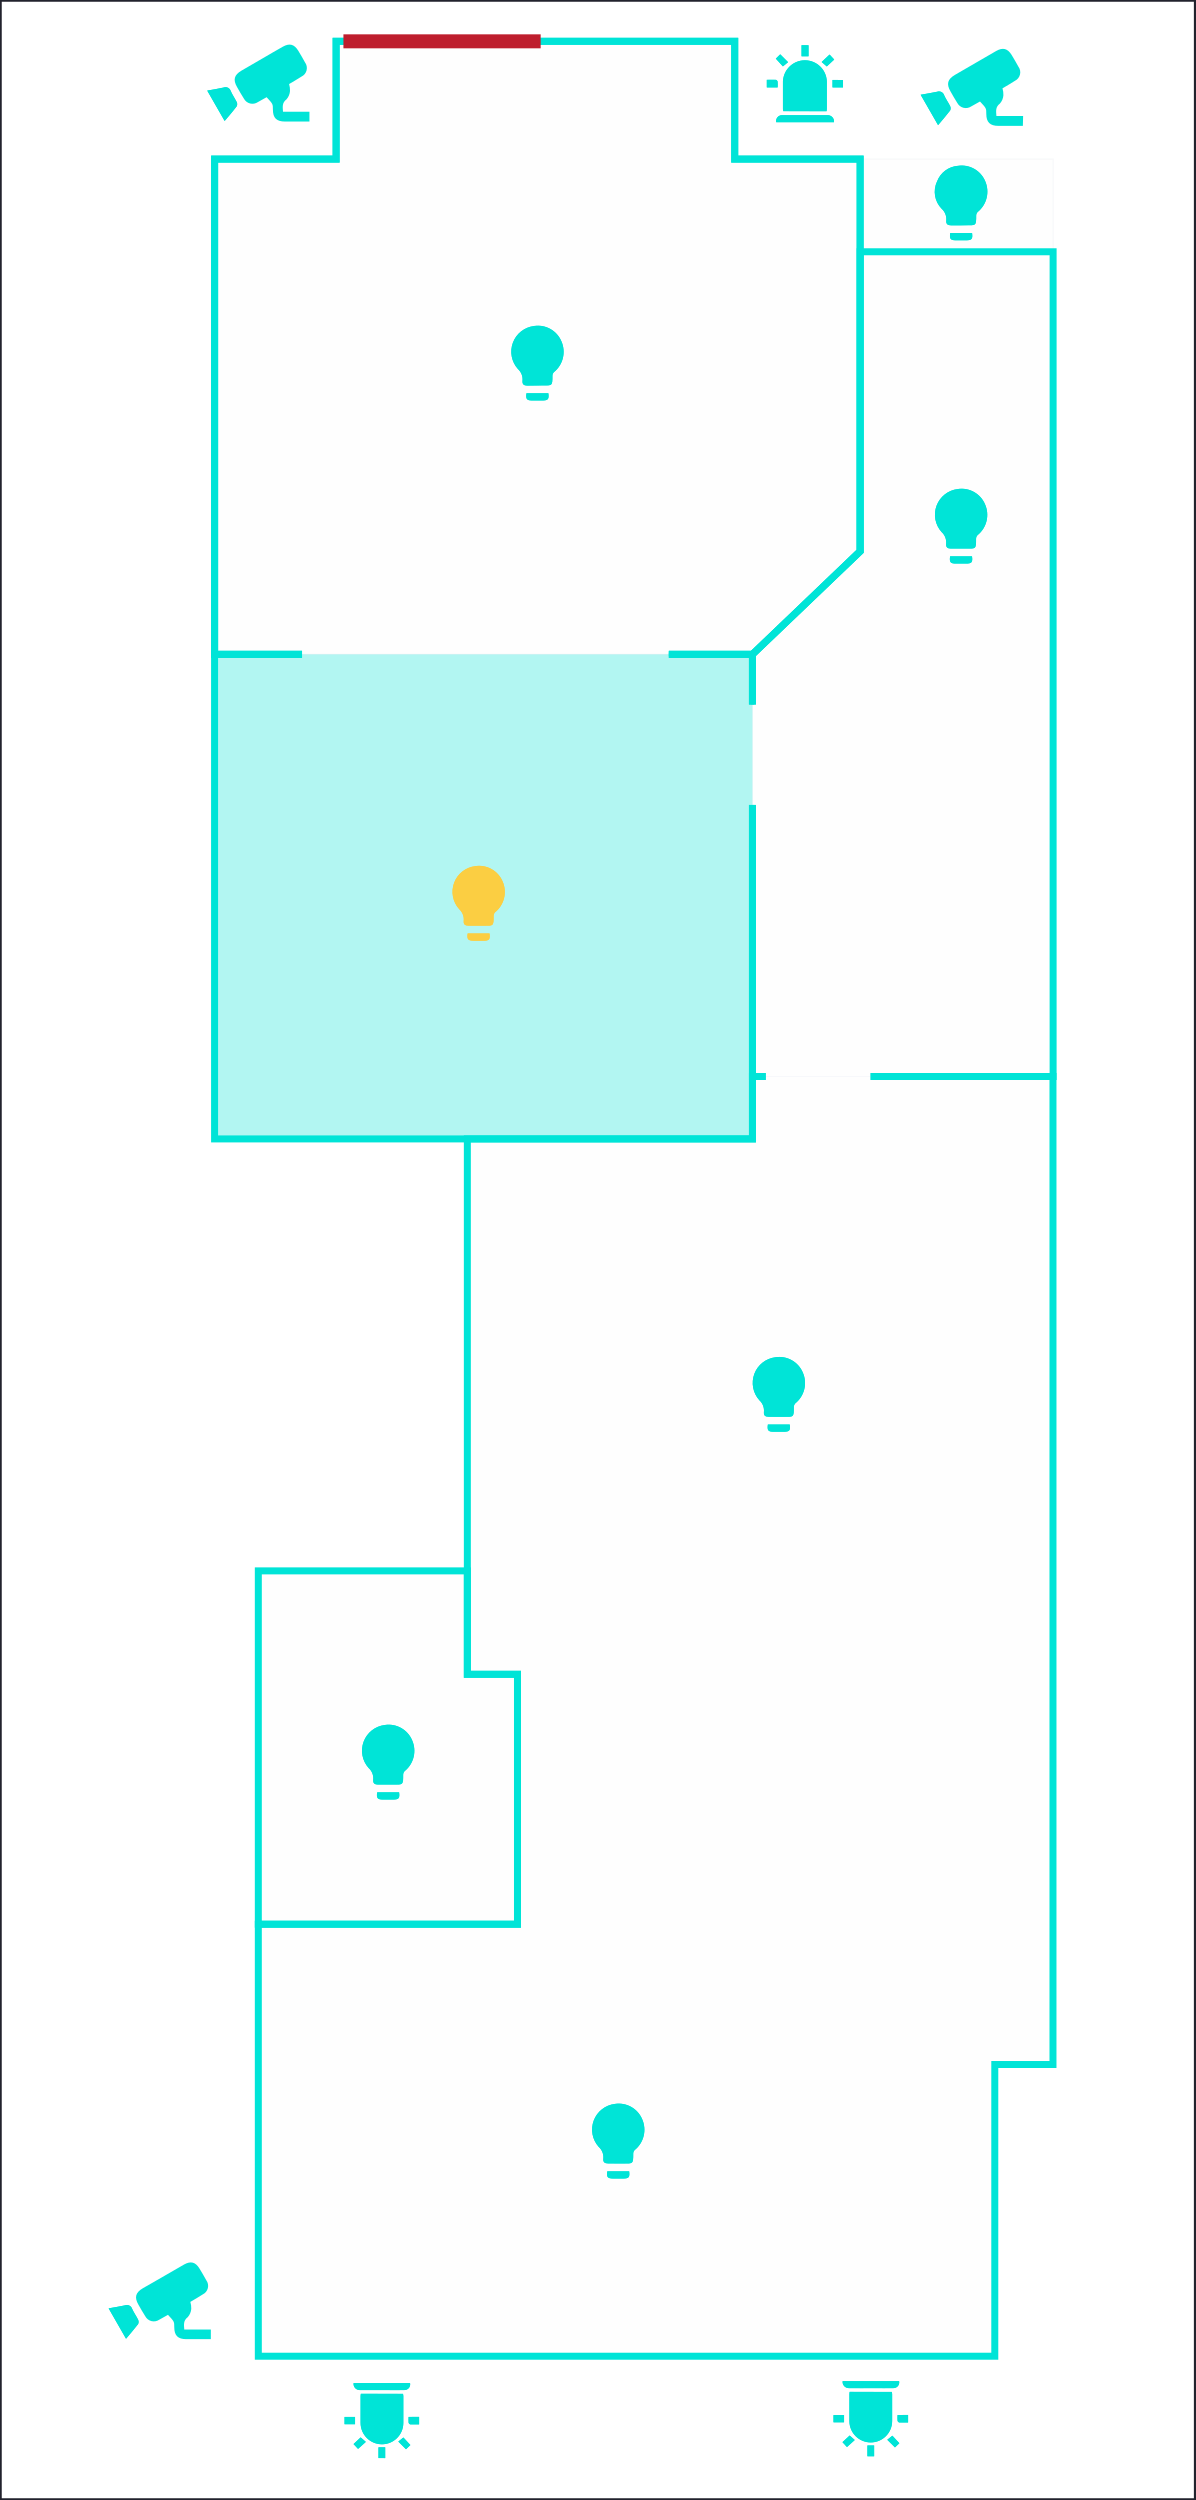
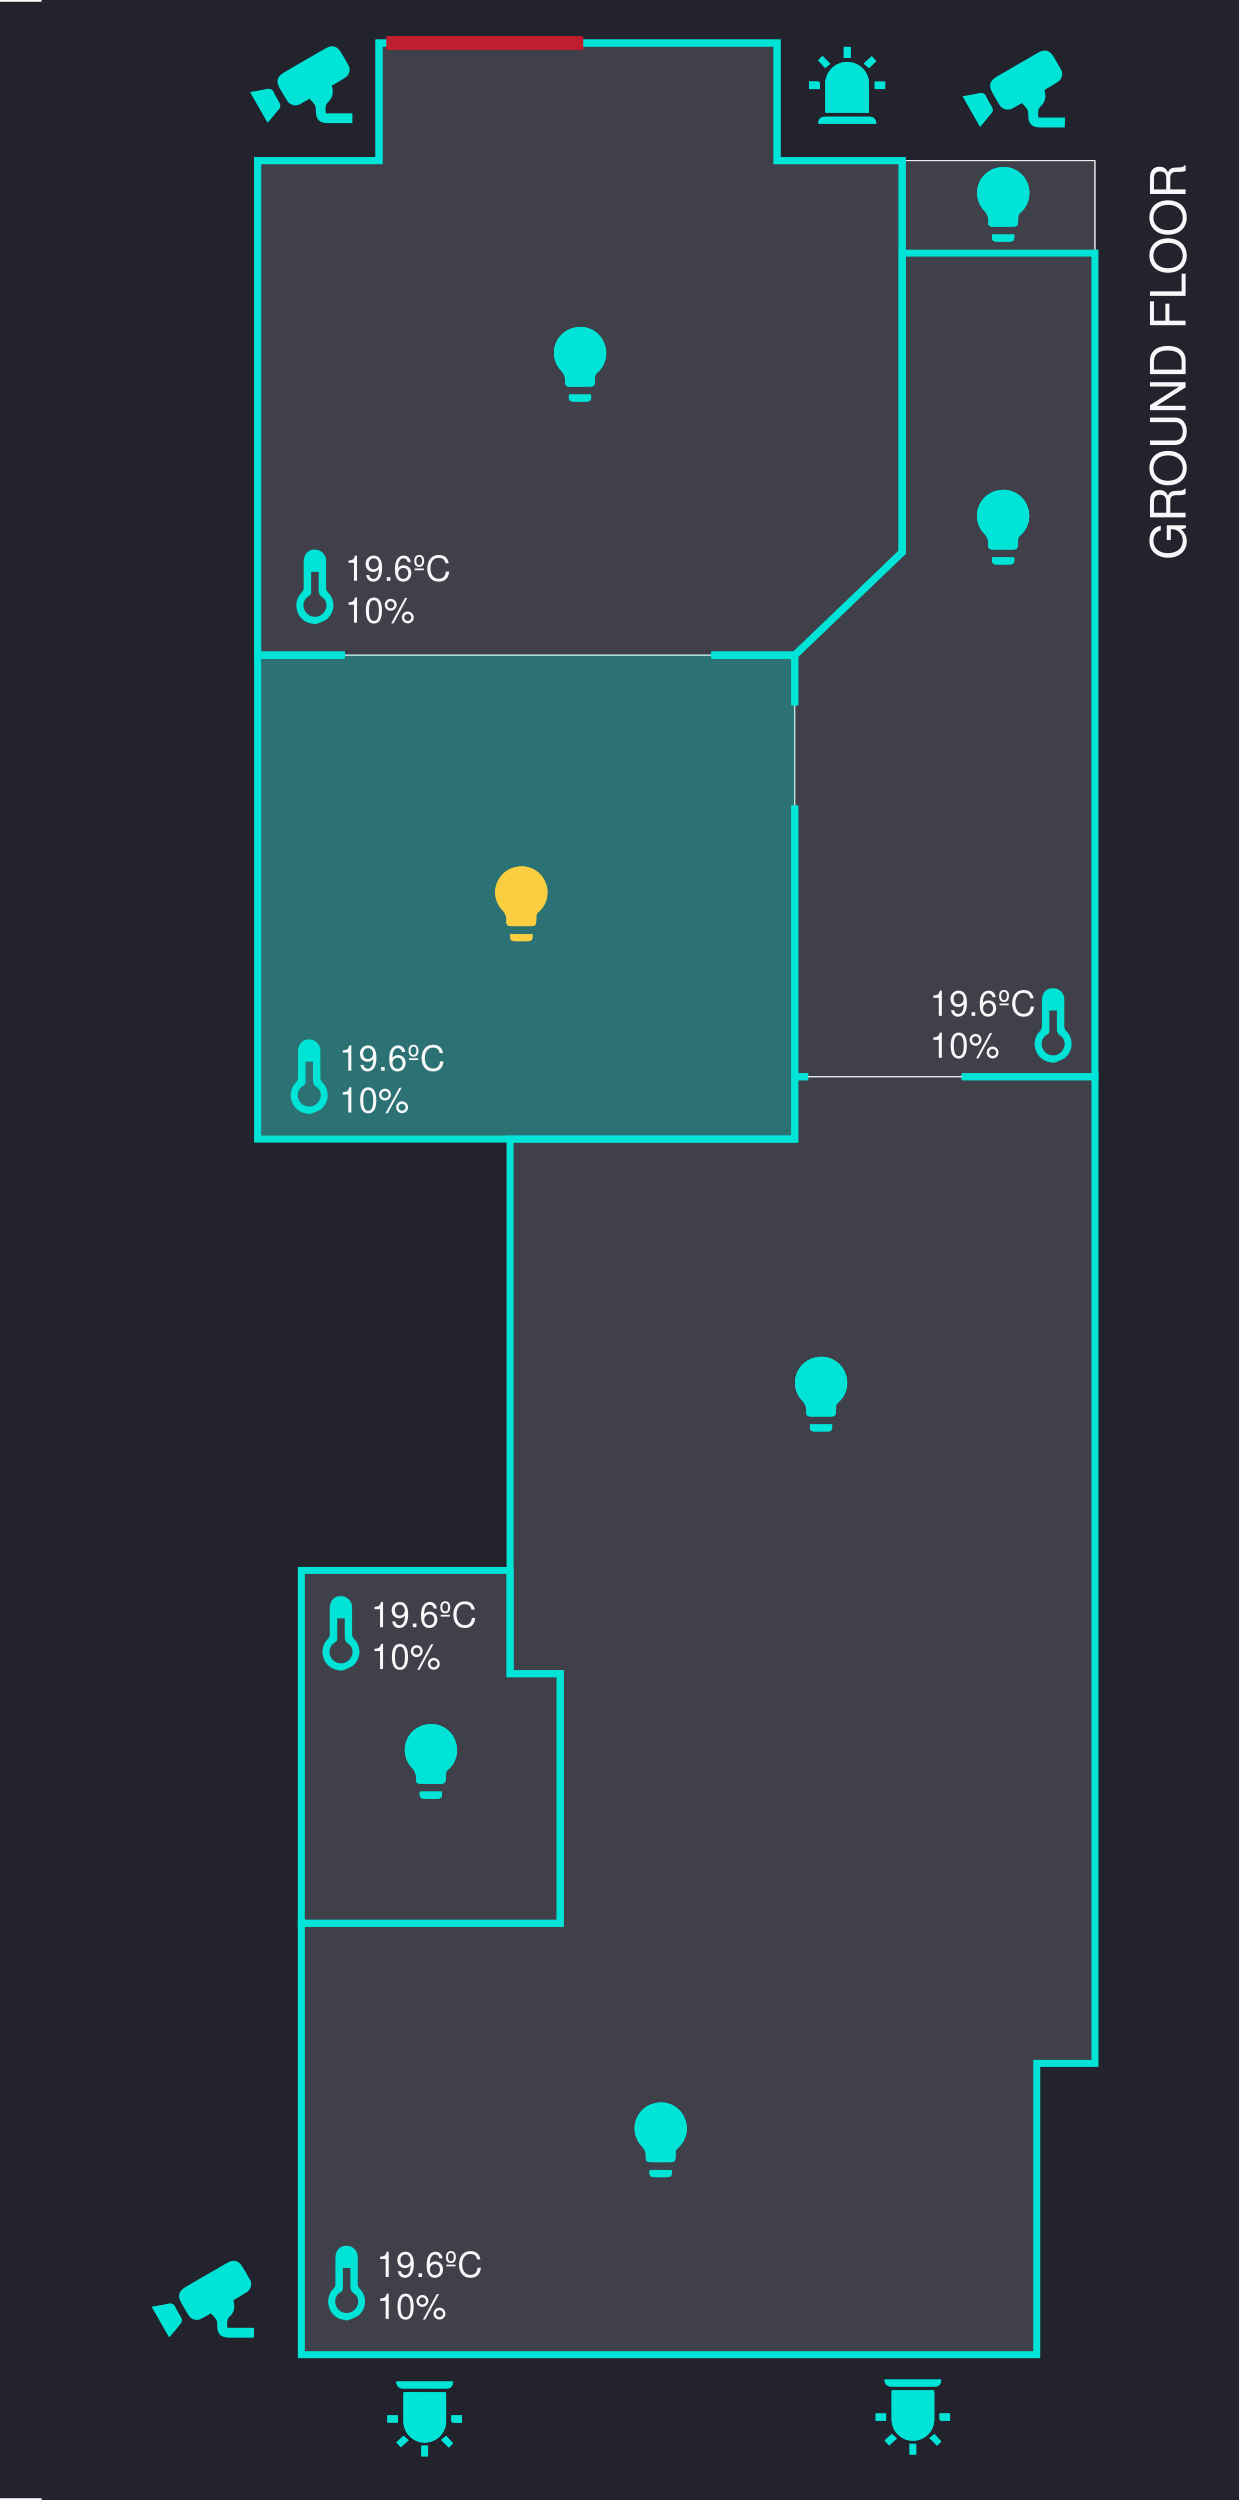
- <svg xmlns="http://www.w3.org/2000/svg" viewBox="0 0 341.95 715">
+ <svg xmlns="http://www.w3.org/2000/svg" viewBox="0 0 354.86 716">
  <defs>
    <style>
-       .cls-1, .cls-2, .cls-5, .cls-6, .cls-7, .cls-8 {
+       .cls-1 {
+         fill: #22232d;
+       }
+ 
+       .cls-2, .cls-3, .cls-6, .cls-7, .cls-8, .cls-9 {
        fill: none;
        stroke-miterlimit: 10;
      }

-       .cls-1 {
+       .cls-2 {
        stroke: #22232d;
      }

-       .cls-2, .cls-5 {
+       .cls-3, .cls-6 {
        stroke: #f7f8fa;
      }

-       .cls-2 {
+       .cls-3 {
        stroke-width: 0.25px;
      }

-       .cls-3 {
+       .cls-12, .cls-13, .cls-4 {
        fill: #f7f8fa;
+       }
+ 
+       .cls-4 {
        opacity: 0.14;
      }

-       .cls-4, .cls-9 {
+       .cls-10, .cls-5 {
        fill: #00e4d7;
      }

-       .cls-4 {
+       .cls-5 {
        opacity: 0.3;
      }

-       .cls-6, .cls-7 {
+       .cls-7, .cls-8 {
        stroke: #00e4d7;
      }

-       .cls-7 {
+       .cls-8 {
        stroke-width: 2px;
      }

-       .cls-8 {
+       .cls-9 {
        stroke: #be1e2d;
        stroke-width: 4px;
      }

-       .cls-10 {
+       .cls-11 {
        fill: #fbce42;
+       }
+ 
+       .cls-12 {
+         font-size: 10px;
+       }
+ 
+       .cls-12, .cls-13 {
+         font-family: Helvetica, Helvetica;
+       }
+ 
+       .cls-13 {
+         font-size: 14px;
      }
    </style>
  </defs>
  <g id="Background">
-     <rect class="cls-1" width="341.95" height="715" />
+     <rect class="cls-1" y="0.5" width="354.36" height="715" />
+     <rect class="cls-2" x="12.41" y="0.5" width="341.95" height="715" />
  </g>
  <g id="house-outline">
-     <path id="house-border" class="cls-2" d="M73.88,673.88V449.27h59.78V325.73H61.37V45.51H96.13V11.82h114V45.51h91.06V590.45H284.51v83.43Z" />
-     <path id="house-border-2" data-name="house-border" class="cls-3" d="M73.88,673.88V449.27h59.78V325.73H61.37V45.51H96.13V11.82h114V45.51h91.06V590.45H284.51v83.43Z" />
-     <path id="library-border" class="cls-2" d="M61.37,187.14H215.2V325.73H61.37Z" />
-     <path id="hallway-border" class="cls-2" d="M301.19,307.88h-86V187.14L246,157.67V45.51h55.23Z" />
-     <path id="kitchen-border" class="cls-2" d="M133.66,478.85V325.73H215.2V307.88h86V590.45H284.51v83.43H73.88V550.33H148V478.85Z" />
-     <path id="downstairs-bathroom-border" class="cls-2" d="M73.88,449.27h59.78v29.58H148v71.48H73.88Z" />
-     <path id="living-room-border" class="cls-2" d="M191.3,187.14H61.37V45.51H96.13V11.82h114V45.51H246V157.67L215.2,187.14H191.3" />
+     <path id="house-border" class="cls-3" d="M84.12,673.88V449.27H143.9V325.73H71.6V45.51h34.76V11.82h114V45.51h91.06V590.45H294.74v83.43Z" transform="translate(2.18 0.5)" />
+     <path id="house-border-2" data-name="house-border" class="cls-4" d="M84.12,673.88V449.27H143.9V325.73H71.6V45.51h34.76V11.82h114V45.51h91.06V590.45H294.74v83.43Z" transform="translate(2.18 0.5)" />
+     <path id="library-border" class="cls-3" d="M71.6,187.14H225.44V325.73H71.6Z" transform="translate(2.18 0.5)" />
+     <path id="hallway-border" class="cls-3" d="M311.42,307.88h-86V187.14l30.76-29.47V45.51h55.22Z" transform="translate(2.18 0.5)" />
+     <path id="kitchen-border" class="cls-3" d="M143.9,478.85V325.73h81.54V307.88h86V590.45H294.74v83.43H84.12V550.33h74.14V478.85Z" transform="translate(2.18 0.5)" />
+     <path id="downstairs-bathroom-border" class="cls-3" d="M84.12,449.27H143.9v29.58h14.36v71.48H84.12Z" transform="translate(2.18 0.5)" />
+     <path id="living-room-border" class="cls-3" d="M201.53,187.14H71.6V45.51h34.76V11.82h114V45.51H256.2V157.67l-30.76,29.47H201.53" transform="translate(2.18 0.5)" />
  </g>
  <g id="light-fill">
-     <path id="library-border-2" data-name="library-border" class="cls-4" d="M61.37,187.14H215.2V325.73H61.37Z" />
+     <path id="library-border-2" data-name="library-border" class="cls-5" d="M71.6,187.14H225.44V325.73H71.6Z" transform="translate(2.18 0.5)" />
  </g>
  <g id="motion">
    <g>
-       <path id="hallway-border-2" data-name="hallway-border" class="cls-5" d="M219,307.88H215.2V230.22M295.78,72h5.41V307.88H249M215.2,201.49V187.14L246,157.67V72h49.82" />
-       <path id="kitchen-border-2" data-name="kitchen-border" class="cls-5" d="M249,307.88h52.15V590.45H284.51v83.43H73.88V550.33H148V478.85H133.66V325.73H215.2V307.88H219" />
-       <path id="downstairs-bathroom-border-2" data-name="downstairs-bathroom-border" class="cls-5" d="M73.88,449.27h59.78v29.58H148v71.48H73.88Z" />
-       <path id="library-border-3" data-name="library-border" class="cls-6" d="M215.2,230.22v95.51H61.37V187.14h25m104.92,0h23.9v14.35" />
-       <path id="living-room-border-2" data-name="living-room-border" class="cls-7" d="M86.38,187.14h-25V45.51H96.13V11.82h114V45.51H246V157.67L215.2,187.14H191.3" />
+       <path id="hallway-border-2" data-name="hallway-border" class="cls-6" d="M229.27,307.88h-3.83V230.22M306,72h5.41V307.88H273.29M225.44,201.49V187.14l30.76-29.47V72H306" transform="translate(2.18 0.5)" />
+       <path id="kitchen-border-2" data-name="kitchen-border" class="cls-6" d="M273.29,307.88h38.13V590.45H294.74v83.43H84.12V550.33h74.14V478.85H143.9V325.73h81.54V307.88h3.83" transform="translate(2.18 0.5)" />
+       <path id="downstairs-bathroom-border-2" data-name="downstairs-bathroom-border" class="cls-6" d="M84.12,449.27H143.9v29.58h14.36v71.48H84.12Z" transform="translate(2.18 0.5)" />
+       <path id="library-border-3" data-name="library-border" class="cls-7" d="M225.44,230.22v95.51H71.6V187.14h25m104.92,0h23.91v14.35" transform="translate(2.18 0.5)" />
+       <path id="living-room-border-2" data-name="living-room-border" class="cls-8" d="M96.61,187.14h-25V45.51h34.76V11.82h114V45.51H256.2V157.67l-30.76,29.47H201.53" transform="translate(2.18 0.5)" />
    </g>
    <g>
-       <path id="hallway-border-3" data-name="hallway-border" class="cls-7" d="M219,307.88H215.2V230.22M295.78,72h5.41V307.88H249M215.2,201.49V187.14L246,157.67V72h49.82" />
-       <path id="kitchen-border-3" data-name="kitchen-border" class="cls-7" d="M249,307.88h52.15V590.45H284.51v83.43H73.88V550.33H148V478.85H133.66V325.73H215.2V307.88H219" />
-       <path id="downstairs-bathroom-border-3" data-name="downstairs-bathroom-border" class="cls-7" d="M73.88,449.27h59.78v29.58H148v71.48H73.88Z" />
-       <path id="library-border-4" data-name="library-border" class="cls-7" d="M215.2,230.22v95.51H61.37V187.14h25m104.92,0h23.9v14.35" />
-       <path id="living-room-border-3" data-name="living-room-border" class="cls-7" d="M86.38,187.14h-25V45.51H96.13V11.82h114V45.51H246V157.67L215.2,187.14H191.3" />
+       <path id="hallway-border-3" data-name="hallway-border" class="cls-8" d="M229.27,307.88h-3.83V230.22M306,72h5.41V307.88H273.29M225.44,201.49V187.14l30.76-29.47V72H306" transform="translate(2.18 0.5)" />
+       <path id="kitchen-border-3" data-name="kitchen-border" class="cls-8" d="M273.29,307.88h38.13V590.45H294.74v83.43H84.12V550.33h74.14V478.85H143.9V325.73h81.54V307.88h3.83" transform="translate(2.18 0.5)" />
+       <path id="downstairs-bathroom-border-3" data-name="downstairs-bathroom-border" class="cls-8" d="M84.12,449.27H143.9v29.58h14.36v71.48H84.12Z" transform="translate(2.18 0.5)" />
+       <path id="library-border-4" data-name="library-border" class="cls-8" d="M225.44,230.22v95.51H71.6V187.14h25m104.92,0h23.91v14.35" transform="translate(2.18 0.5)" />
+       <path id="living-room-border-3" data-name="living-room-border" class="cls-8" d="M96.61,187.14h-25V45.51h34.76V11.82h114V45.51H256.2V157.67l-30.76,29.47H201.53" transform="translate(2.18 0.5)" />
    </g>
  </g>
  <g id="openings">
-     <line class="cls-8" x1="98.22" y1="11.82" x2="154.63" y2="11.82" />
-   </g>
-   <g id="Layer_7" data-name="Layer 7">
+     <line class="cls-9" x1="110.63" y1="12.32" x2="167.04" y2="12.32" />
+   </g>
+   <g id="icons">
    <g id="lgEU97">
      <g>
-         <path class="cls-9" d="M59.27,25.91l5,8.66c1.24-1.49,2.39-2.8,3.44-4.19a1.37,1.37,0,0,0,0-1.22C67.17,28.09,66.46,27.11,66,26a1.54,1.54,0,0,0-2-1C62.46,25.37,61,25.61,59.27,25.91Z" />
-         <path class="cls-9" d="M88.5,34.76h-7c-2.4,0-3.44-1-3.45-3.4,0-1.63,0-1.63-1.8-3.56-.82.45-1.65.94-2.5,1.4a2.76,2.76,0,0,1-4-1c-.7-1.07-1.31-2.19-1.95-3.3-1.2-2.09-.85-3.45,1.26-4.7s4.12-2.39,6.19-3.59c1.88-1.09,3.75-2.2,5.65-3.26s3.25-.73,4.41,1.17c.66,1.09,1.31,2.19,1.92,3.32a2.71,2.71,0,0,1-1,4.06c-1.14.75-2.34,1.41-3.55,2.14a6.16,6.16,0,0,1,.26,2,4.06,4.06,0,0,1-1,2.37c-1.31,1-1.1,2.14-1,3.55H88.5Z" />
-         <path class="cls-9" d="M59.27,25.91c1.68-.3,3.19-.54,4.69-.84a1.54,1.54,0,0,1,2,1c.48,1.08,1.19,2.06,1.71,3.13a1.37,1.37,0,0,1,0,1.22c-1,1.39-2.2,2.7-3.44,4.19Z" />
+         <path class="cls-10" d="M69.5,25.91l5,8.66c1.24-1.49,2.39-2.8,3.45-4.19a1.41,1.41,0,0,0,0-1.22c-.51-1.07-1.23-2.05-1.71-3.13a1.54,1.54,0,0,0-2-1C72.69,25.37,71.18,25.61,69.5,25.91Z" transform="translate(2.18 0.5)" />
+         <path class="cls-10" d="M98.73,34.76h-7c-2.4,0-3.44-1-3.45-3.4,0-1.63,0-1.63-1.8-3.56-.82.45-1.65.94-2.5,1.4a2.76,2.76,0,0,1-4-1c-.7-1.07-1.31-2.19-2-3.3-1.2-2.09-.85-3.45,1.26-4.7s4.13-2.39,6.19-3.59c1.88-1.09,3.75-2.2,5.65-3.26s3.25-.73,4.41,1.17c.66,1.09,1.31,2.19,1.92,3.32a2.71,2.71,0,0,1-1,4.06c-1.14.75-2.33,1.41-3.55,2.14a6.16,6.16,0,0,1,.26,2,4.06,4.06,0,0,1-1,2.37c-1.31,1-1.1,2.14-1,3.55h7.64Z" transform="translate(2.18 0.5)" />
+         <path class="cls-10" d="M69.5,25.91c1.68-.3,3.19-.54,4.69-.84a1.54,1.54,0,0,1,2,1c.48,1.08,1.2,2.06,1.71,3.13a1.41,1.41,0,0,1,0,1.22c-1.06,1.39-2.21,2.7-3.45,4.19Z" transform="translate(2.18 0.5)" />
      </g>
    </g>
    <g id="lgEU97-2" data-name="lgEU97">
      <g>
-         <path class="cls-9" d="M31.07,660.19l5,8.66c1.24-1.49,2.39-2.8,3.45-4.19a1.44,1.44,0,0,0,0-1.22c-.52-1.07-1.24-2.05-1.72-3.13a1.54,1.54,0,0,0-2-1C34.26,659.65,32.75,659.89,31.07,660.19Z" />
-         <path class="cls-9" d="M60.3,669h-7c-2.4,0-3.45-1-3.46-3.4,0-1.63,0-1.63-1.8-3.56-.81.45-1.65.94-2.5,1.4a2.76,2.76,0,0,1-4-1c-.7-1.07-1.31-2.19-1.95-3.3-1.2-2.09-.85-3.45,1.26-4.7S45,652.11,47,650.91c1.89-1.09,3.76-2.2,5.65-3.26s3.26-.73,4.41,1.17c.67,1.09,1.31,2.19,1.93,3.32a2.71,2.71,0,0,1-1,4.06c-1.13.75-2.33,1.41-3.55,2.14a6.18,6.18,0,0,1,.26,2,4.06,4.06,0,0,1-1,2.36c-1.31,1-1.1,2.15-1,3.55H60.3Z" />
-         <path class="cls-9" d="M31.07,660.19c1.68-.3,3.19-.54,4.69-.84a1.54,1.54,0,0,1,2,1c.48,1.08,1.2,2.06,1.72,3.13a1.44,1.44,0,0,1,0,1.22c-1.06,1.39-2.21,2.7-3.45,4.19Z" />
+         <path class="cls-10" d="M41.31,660.19l5,8.66c1.25-1.49,2.4-2.8,3.45-4.19a1.44,1.44,0,0,0,0-1.22c-.52-1.07-1.24-2.05-1.71-3.13a1.55,1.55,0,0,0-2-1C44.5,659.65,43,659.89,41.31,660.19Z" transform="translate(2.18 0.5)" />
+         <path class="cls-10" d="M70.54,669H63.49c-2.4,0-3.45-1-3.46-3.4,0-1.63,0-1.63-1.8-3.56-.81.45-1.65.94-2.5,1.4a2.76,2.76,0,0,1-4-1c-.7-1.07-1.31-2.19-1.94-3.3-1.2-2.09-.85-3.45,1.25-4.7s4.13-2.39,6.2-3.59c1.88-1.09,3.75-2.2,5.64-3.26s3.26-.73,4.41,1.17c.67,1.09,1.32,2.19,1.93,3.32a2.71,2.71,0,0,1-1,4.06c-1.14.75-2.34,1.41-3.56,2.14a6.5,6.5,0,0,1,.27,2,4.07,4.07,0,0,1-1,2.36c-1.3,1-1.09,2.15-1,3.55h7.65Z" transform="translate(2.18 0.5)" />
+         <path class="cls-10" d="M41.31,660.19c1.68-.3,3.19-.54,4.68-.84a1.55,1.55,0,0,1,2,1c.47,1.08,1.19,2.06,1.71,3.13a1.44,1.44,0,0,1,0,1.22c-1,1.39-2.2,2.7-3.45,4.19Z" transform="translate(2.18 0.5)" />
      </g>
    </g>
    <g id="lgEU97-3" data-name="lgEU97">
      <g>
-         <path class="cls-9" d="M263.31,27.1l5,8.66c1.24-1.48,2.39-2.8,3.45-4.19a1.44,1.44,0,0,0,0-1.22c-.52-1.07-1.24-2-1.72-3.13a1.55,1.55,0,0,0-2-1C266.5,26.56,265,26.8,263.31,27.1Z" />
-         <path class="cls-9" d="M292.54,36h-7c-2.41,0-3.45-1.05-3.46-3.41,0-1.63,0-1.63-1.8-3.56-.81.46-1.65.95-2.5,1.4a2.76,2.76,0,0,1-4-1c-.7-1.07-1.31-2.2-1.95-3.31-1.2-2.09-.85-3.44,1.26-4.69s4.13-2.4,6.19-3.59c1.89-1.09,3.76-2.2,5.65-3.27s3.26-.72,4.41,1.17c.66,1.1,1.31,2.2,1.92,3.32a2.71,2.71,0,0,1-1,4.06c-1.14.75-2.33,1.42-3.55,2.14a6.22,6.22,0,0,1,.26,2,4,4,0,0,1-1,2.36c-1.31,1-1.1,2.15-1,3.55h7.64Z" />
-         <path class="cls-9" d="M263.31,27.1c1.68-.3,3.19-.54,4.69-.84a1.55,1.55,0,0,1,2,1c.48,1.09,1.2,2.06,1.72,3.13a1.44,1.44,0,0,1,0,1.22c-1.06,1.39-2.21,2.71-3.45,4.19Z" />
+         <path class="cls-10" d="M273.55,27.1l5,8.66c1.25-1.48,2.4-2.8,3.45-4.19a1.44,1.44,0,0,0,0-1.22c-.52-1.07-1.24-2-1.71-3.13a1.56,1.56,0,0,0-2-1C276.74,26.56,275.23,26.8,273.55,27.1Z" transform="translate(2.18 0.5)" />
+         <path class="cls-10" d="M302.77,36h-7c-2.4,0-3.45-1.05-3.46-3.41,0-1.63,0-1.63-1.8-3.56-.81.46-1.65.95-2.5,1.4a2.76,2.76,0,0,1-4-1c-.7-1.07-1.31-2.2-1.94-3.31-1.2-2.09-.86-3.44,1.25-4.69s4.13-2.4,6.2-3.59c1.88-1.09,3.75-2.2,5.64-3.27s3.26-.72,4.41,1.17c.67,1.1,1.31,2.2,1.93,3.32a2.71,2.71,0,0,1-1,4.06c-1.13.75-2.33,1.42-3.55,2.14a6.22,6.22,0,0,1,.26,2,4,4,0,0,1-1,2.36c-1.3,1-1.09,2.15-1,3.55h7.64Z" transform="translate(2.18 0.5)" />
+         <path class="cls-10" d="M273.55,27.1c1.68-.3,3.19-.54,4.69-.84a1.56,1.56,0,0,1,2,1c.47,1.09,1.19,2.06,1.71,3.13a1.44,1.44,0,0,1,0,1.22c-1.05,1.39-2.2,2.71-3.45,4.19Z" transform="translate(2.18 0.5)" />
      </g>
    </g>
    <g id="ji3E1h">
      <g>
-         <path class="cls-10" d="M136.85,264.74h1.52c2.71,0,2.84.16,2.8-2.8a1.5,1.5,0,0,1,.43-1.05,7.45,7.45,0,0,0,2.14-8.81,7.29,7.29,0,0,0-7.81-4.37A7.39,7.39,0,0,0,131.32,260a4,4,0,0,1,1.3,3.41c-.07,1,.37,1.31,1.37,1.32S135.9,264.74,136.85,264.74Zm-3.1,2.22c-.23,1.67.08,2.06,1.65,2.06h2.85c1.67,0,2-.33,1.76-2.06Z" />
-         <path class="cls-10" d="M136.85,264.74c-.95,0-1.91,0-2.86,0s-1.44-.36-1.37-1.32a4,4,0,0,0-1.3-3.41,7.39,7.39,0,0,1,4.61-12.29,7.29,7.29,0,0,1,7.81,4.37,7.45,7.45,0,0,1-2.14,8.81,1.5,1.5,0,0,0-.43,1.05c0,3-.09,2.83-2.8,2.8Z" />
-         <path class="cls-10" d="M133.75,267H140c.21,1.73-.09,2.06-1.76,2.06H135.4C133.83,269,133.52,268.63,133.75,267Z" />
+         <path class="cls-11" d="M147.08,264.74h1.52c2.71,0,2.84.16,2.81-2.8a1.45,1.45,0,0,1,.42-1.05,7.45,7.45,0,0,0,2.14-8.81,7.28,7.28,0,0,0-7.81-4.37A7.39,7.39,0,0,0,141.55,260a4,4,0,0,1,1.3,3.41c-.07,1,.37,1.31,1.37,1.32S146.13,264.74,147.08,264.74ZM144,267c-.23,1.67.08,2.06,1.65,2.06h2.85c1.68,0,2-.33,1.76-2.06Z" transform="translate(2.18 0.5)" />
+         <path class="cls-11" d="M147.08,264.74c-1,0-1.9,0-2.86,0s-1.44-.36-1.37-1.32a4,4,0,0,0-1.3-3.41,7.39,7.39,0,0,1,4.61-12.29,7.28,7.28,0,0,1,7.81,4.37,7.45,7.45,0,0,1-2.14,8.81,1.45,1.45,0,0,0-.42,1.05c0,3-.1,2.83-2.81,2.8Z" transform="translate(2.18 0.5)" />
+         <path class="cls-11" d="M144,267h6.26c.21,1.73-.08,2.06-1.76,2.06h-2.85C144.06,269,143.75,268.63,144,267Z" transform="translate(2.18 0.5)" />
      </g>
    </g>
    <g id="ji3E1h-2" data-name="ji3E1h">
      <g>
-         <path class="cls-9" d="M153.67,110.25h1.52c2.71,0,2.84.17,2.8-2.8a1.52,1.52,0,0,1,.43-1,7.44,7.44,0,0,0,2.14-8.8,7.28,7.28,0,0,0-7.81-4.38,7.39,7.39,0,0,0-4.61,12.3,4,4,0,0,1,1.3,3.4c-.07,1,.37,1.31,1.37,1.33S152.72,110.25,153.67,110.25Zm-3.1,2.22c-.23,1.68.08,2.06,1.65,2.07h2.85c1.67,0,2-.34,1.76-2.07Z" />
-         <path class="cls-9" d="M153.67,110.25c-.95,0-1.91,0-2.86,0s-1.44-.37-1.37-1.33a4,4,0,0,0-1.3-3.4,7.39,7.39,0,0,1,4.61-12.3,7.28,7.28,0,0,1,7.81,4.38,7.44,7.44,0,0,1-2.14,8.8,1.52,1.52,0,0,0-.43,1c0,3-.09,2.83-2.8,2.8Z" />
-         <path class="cls-9" d="M150.57,112.47h6.26c.21,1.73-.09,2.06-1.76,2.07h-2.85C150.65,114.53,150.34,114.15,150.57,112.47Z" />
+         <path class="cls-10" d="M163.9,110.25h1.52c2.71,0,2.84.17,2.81-2.8a1.46,1.46,0,0,1,.42-1,7.44,7.44,0,0,0,2.14-8.8A7.27,7.27,0,0,0,163,93.22a7.39,7.39,0,0,0-4.61,12.3,4,4,0,0,1,1.3,3.4c-.07,1,.37,1.31,1.37,1.33S163,110.25,163.9,110.25Zm-3.1,2.22c-.23,1.68.08,2.06,1.65,2.07h2.85c1.68,0,2-.34,1.76-2.07Z" transform="translate(2.18 0.5)" />
+         <path class="cls-10" d="M163.9,110.25c-1,0-1.91,0-2.86,0s-1.44-.37-1.37-1.33a4,4,0,0,0-1.3-3.4A7.39,7.39,0,0,1,163,93.22a7.27,7.27,0,0,1,7.81,4.38,7.44,7.44,0,0,1-2.14,8.8,1.46,1.46,0,0,0-.42,1c0,3-.1,2.83-2.81,2.8Z" transform="translate(2.18 0.5)" />
+         <path class="cls-10" d="M160.8,112.47h6.26c.21,1.73-.08,2.06-1.76,2.07h-2.85C160.88,114.53,160.57,114.15,160.8,112.47Z" transform="translate(2.18 0.5)" />
      </g>
    </g>
    <g id="ji3E1h-3" data-name="ji3E1h">
      <g>
-         <path class="cls-9" d="M274.83,156.89h1.52c2.71,0,2.84.17,2.8-2.79a1.52,1.52,0,0,1,.43-1.06,7.43,7.43,0,0,0,2.14-8.8,7.27,7.27,0,0,0-7.81-4.37,7.39,7.39,0,0,0-4.61,12.29,4,4,0,0,1,1.3,3.4c-.07,1,.37,1.32,1.37,1.33S273.88,156.89,274.83,156.89Zm-3.1,2.23c-.23,1.67.08,2.06,1.65,2.06h2.85c1.68,0,2-.34,1.76-2.06Z" />
-         <path class="cls-9" d="M274.83,156.89c-.95,0-1.91,0-2.86,0s-1.44-.36-1.37-1.33a4,4,0,0,0-1.3-3.4,7.39,7.39,0,0,1,4.61-12.29,7.27,7.27,0,0,1,7.81,4.37,7.43,7.43,0,0,1-2.14,8.8,1.52,1.52,0,0,0-.43,1.06c0,3-.09,2.82-2.8,2.79Z" />
-         <path class="cls-9" d="M271.73,159.12H278c.21,1.72-.08,2.06-1.76,2.06h-2.85C271.81,161.18,271.5,160.79,271.73,159.12Z" />
+         <path class="cls-10" d="M285.06,156.89h1.52c2.71,0,2.84.17,2.81-2.79a1.44,1.44,0,0,1,.43-1.06,7.45,7.45,0,0,0,2.13-8.8,7.27,7.27,0,0,0-7.81-4.37,7.39,7.39,0,0,0-4.61,12.29,4,4,0,0,1,1.31,3.4c-.08,1,.37,1.32,1.36,1.33S284.11,156.89,285.06,156.89ZM282,159.12c-.24,1.67.08,2.06,1.64,2.06h2.85c1.68,0,2-.34,1.77-2.06Z" transform="translate(2.18 0.5)" />
+         <path class="cls-10" d="M285.06,156.89c-.95,0-1.9,0-2.86,0s-1.44-.36-1.36-1.33a4,4,0,0,0-1.31-3.4,7.39,7.39,0,0,1,4.61-12.29,7.27,7.27,0,0,1,7.81,4.37,7.45,7.45,0,0,1-2.13,8.8,1.44,1.44,0,0,0-.43,1.06c0,3-.1,2.82-2.81,2.79Z" transform="translate(2.18 0.5)" />
+         <path class="cls-10" d="M282,159.12h6.26c.2,1.72-.09,2.06-1.77,2.06h-2.85C282.05,161.18,281.73,160.79,282,159.12Z" transform="translate(2.18 0.5)" />
      </g>
    </g>
    <g id="ji3E1h-4" data-name="ji3E1h">
      <g>
-         <path class="cls-9" d="M222.71,405.2h1.52c2.71,0,2.84.16,2.8-2.8a1.54,1.54,0,0,1,.43-1.06,7.43,7.43,0,0,0,2.14-8.8,7.28,7.28,0,0,0-7.81-4.37,7.39,7.39,0,0,0-4.61,12.29,4,4,0,0,1,1.3,3.41c-.07,1,.37,1.31,1.37,1.32S221.76,405.2,222.71,405.2Zm-3.1,2.22c-.23,1.67.08,2.06,1.65,2.06h2.85c1.68,0,2-.34,1.76-2.06Z" />
-         <path class="cls-9" d="M222.71,405.2c-1,0-1.91,0-2.86,0s-1.44-.36-1.37-1.32a4,4,0,0,0-1.3-3.41,7.39,7.39,0,0,1,4.61-12.29,7.28,7.28,0,0,1,7.81,4.37,7.43,7.43,0,0,1-2.14,8.8,1.54,1.54,0,0,0-.43,1.06c0,3-.09,2.83-2.8,2.8Z" />
-         <path class="cls-9" d="M219.61,407.42h6.26c.21,1.72-.08,2.06-1.76,2.06h-2.85C219.69,409.48,219.38,409.09,219.61,407.42Z" />
+         <path class="cls-10" d="M232.94,405.2h1.52c2.71,0,2.84.16,2.81-2.8a1.46,1.46,0,0,1,.43-1.06,7.44,7.44,0,0,0,2.13-8.8,7.28,7.28,0,0,0-7.81-4.37,7.39,7.39,0,0,0-4.61,12.29,4,4,0,0,1,1.31,3.41c-.08,1,.37,1.31,1.36,1.32S232,405.2,232.94,405.2Zm-3.09,2.22c-.24,1.67.08,2.06,1.64,2.06h2.85c1.68,0,2-.34,1.77-2.06Z" transform="translate(2.18 0.5)" />
+         <path class="cls-10" d="M232.94,405.2c-.95,0-1.9,0-2.86,0s-1.44-.36-1.36-1.32a4,4,0,0,0-1.31-3.41A7.39,7.39,0,0,1,232,388.17a7.28,7.28,0,0,1,7.81,4.37,7.44,7.44,0,0,1-2.13,8.8,1.46,1.46,0,0,0-.43,1.06c0,3-.1,2.83-2.81,2.8Z" transform="translate(2.18 0.5)" />
+         <path class="cls-10" d="M229.85,407.42h6.26c.2,1.72-.09,2.06-1.77,2.06h-2.85C229.93,409.48,229.61,409.09,229.85,407.42Z" transform="translate(2.18 0.5)" />
      </g>
    </g>
    <g id="ji3E1h-5" data-name="ji3E1h">
      <g>
-         <path class="cls-9" d="M176.77,618.75h1.52c2.71,0,2.84.16,2.81-2.8a1.46,1.46,0,0,1,.43-1.06,7.44,7.44,0,0,0,2.13-8.8,7.27,7.27,0,0,0-7.81-4.37A7.39,7.39,0,0,0,171.24,614a4,4,0,0,1,1.31,3.41c-.08,1,.37,1.31,1.36,1.32S175.82,618.75,176.77,618.75ZM173.68,621c-.24,1.67.08,2.06,1.64,2.06h2.85c1.68,0,2-.34,1.77-2.06Z" />
-         <path class="cls-9" d="M176.77,618.75c-1,0-1.9,0-2.86,0s-1.44-.36-1.36-1.32a4,4,0,0,0-1.31-3.41,7.39,7.39,0,0,1,4.61-12.29,7.27,7.27,0,0,1,7.81,4.37,7.44,7.44,0,0,1-2.13,8.8,1.46,1.46,0,0,0-.43,1.06c0,3-.1,2.82-2.81,2.8Z" />
-         <path class="cls-9" d="M173.68,621h6.26c.2,1.72-.09,2.06-1.77,2.06h-2.85C173.76,623,173.44,622.64,173.68,621Z" />
+         <path class="cls-10" d="M187,618.75h1.51c2.71,0,2.84.16,2.81-2.8a1.5,1.5,0,0,1,.43-1.06,7.43,7.43,0,0,0,2.13-8.8,7.26,7.26,0,0,0-7.81-4.37A7.39,7.39,0,0,0,181.47,614a4,4,0,0,1,1.31,3.41c-.08,1,.37,1.31,1.37,1.32S186.05,618.75,187,618.75Zm-3.1,2.22c-.24,1.67.08,2.06,1.65,2.06h2.84c1.68,0,2-.34,1.77-2.06Z" transform="translate(2.18 0.5)" />
+         <path class="cls-10" d="M187,618.75c-1,0-1.91,0-2.86,0s-1.45-.36-1.37-1.32a4,4,0,0,0-1.31-3.41,7.39,7.39,0,0,1,4.61-12.29,7.26,7.26,0,0,1,7.81,4.37,7.43,7.43,0,0,1-2.13,8.8,1.5,1.5,0,0,0-.43,1.06c0,3-.1,2.82-2.81,2.8Z" transform="translate(2.18 0.5)" />
+         <path class="cls-10" d="M183.91,621h6.26c.21,1.72-.09,2.06-1.77,2.06h-2.84C184,623,183.67,622.64,183.91,621Z" transform="translate(2.18 0.5)" />
      </g>
    </g>
    <g id="ji3E1h-6" data-name="ji3E1h">
      <g>
-         <path class="cls-9" d="M111,510.38h1.52c2.7,0,2.84.17,2.8-2.8a1.52,1.52,0,0,1,.43-1.05,7.45,7.45,0,0,0,2.14-8.8,7.28,7.28,0,0,0-7.81-4.38,7.4,7.4,0,0,0-4.62,12.3,4,4,0,0,1,1.31,3.4c-.07,1,.37,1.31,1.37,1.33Zm-3.1,2.22c-.24,1.68.08,2.06,1.65,2.07h2.85c1.67,0,2-.34,1.76-2.07Z" />
-         <path class="cls-9" d="M111,510.38H108.1c-1,0-1.44-.37-1.37-1.33a4,4,0,0,0-1.31-3.4,7.4,7.4,0,0,1,4.62-12.3,7.28,7.28,0,0,1,7.81,4.38,7.45,7.45,0,0,1-2.14,8.8,1.52,1.52,0,0,0-.43,1.05c0,3-.1,2.83-2.8,2.8Z" />
-         <path class="cls-9" d="M107.86,512.6h6.26c.21,1.73-.09,2.06-1.76,2.07h-2.85C107.94,514.66,107.62,514.28,107.86,512.6Z" />
+         <path class="cls-10" d="M121.19,510.38h1.52c2.71,0,2.84.17,2.8-2.8a1.52,1.52,0,0,1,.43-1.05,7.44,7.44,0,0,0,2.14-8.8,7.28,7.28,0,0,0-7.81-4.38,7.39,7.39,0,0,0-4.61,12.3,4,4,0,0,1,1.3,3.4c-.07,1,.37,1.31,1.37,1.33Zm-3.1,2.22c-.23,1.68.08,2.06,1.65,2.07h2.85c1.67,0,2-.34,1.76-2.07Z" transform="translate(2.18 0.5)" />
+         <path class="cls-10" d="M121.19,510.38h-2.86c-1,0-1.44-.37-1.37-1.33a4,4,0,0,0-1.3-3.4,7.39,7.39,0,0,1,4.61-12.3,7.28,7.28,0,0,1,7.81,4.38,7.44,7.44,0,0,1-2.14,8.8,1.52,1.52,0,0,0-.43,1.05c0,3-.09,2.83-2.8,2.8Z" transform="translate(2.18 0.5)" />
+         <path class="cls-10" d="M118.09,512.6h6.26c.21,1.73-.09,2.06-1.76,2.07h-2.85C118.17,514.66,117.86,514.28,118.09,512.6Z" transform="translate(2.18 0.5)" />
      </g>
    </g>
    <g id="ji3E1h-7" data-name="ji3E1h">
      <g>
-         <path class="cls-9" d="M274.86,64.44h1.52c2.7,0,2.84.16,2.8-2.8a1.5,1.5,0,0,1,.43-1,7.46,7.46,0,0,0,2.14-8.81,7.29,7.29,0,0,0-7.81-4.37A6.92,6.92,0,0,0,268,51.9a6.9,6.9,0,0,0,1.33,7.81,4,4,0,0,1,1.31,3.4c-.07,1,.37,1.31,1.37,1.33S273.91,64.44,274.86,64.44Zm-3.1,2.22c-.24,1.67.08,2.06,1.65,2.06q1.43,0,2.85,0c1.67,0,2-.33,1.76-2.06Z" />
-         <path class="cls-9" d="M274.86,64.44c-.95,0-1.91,0-2.86,0s-1.44-.37-1.37-1.33a4,4,0,0,0-1.31-3.4A6.9,6.9,0,0,1,268,51.9a6.92,6.92,0,0,1,5.95-4.49,7.29,7.29,0,0,1,7.81,4.37,7.46,7.46,0,0,1-2.14,8.81,1.5,1.5,0,0,0-.43,1c0,3-.1,2.83-2.8,2.8Z" />
-         <path class="cls-9" d="M271.76,66.66H278c.21,1.73-.09,2.06-1.76,2.06q-1.42,0-2.85,0C271.84,68.72,271.52,68.33,271.76,66.66Z" />
+         <path class="cls-10" d="M285.09,64.44h1.52c2.71,0,2.84.16,2.8-2.8a1.5,1.5,0,0,1,.43-1A7.45,7.45,0,0,0,292,51.78a7.29,7.29,0,0,0-7.81-4.37,7.39,7.39,0,0,0-4.61,12.3,4,4,0,0,1,1.3,3.4c-.07,1,.37,1.31,1.37,1.33S284.14,64.44,285.09,64.44ZM282,66.66c-.23,1.67.08,2.06,1.65,2.06q1.42,0,2.85,0c1.67,0,2-.33,1.76-2.06Z" transform="translate(2.18 0.5)" />
+         <path class="cls-10" d="M285.09,64.44c-.95,0-1.91,0-2.86,0s-1.44-.37-1.37-1.33a4,4,0,0,0-1.3-3.4,7.39,7.39,0,0,1,4.61-12.3A7.29,7.29,0,0,1,292,51.78a7.45,7.45,0,0,1-2.14,8.81,1.5,1.5,0,0,0-.43,1c0,3-.09,2.83-2.8,2.8Z" transform="translate(2.18 0.5)" />
+         <path class="cls-10" d="M282,66.66h6.26c.21,1.73-.09,2.06-1.76,2.06q-1.42,0-2.85,0C282.07,68.72,281.76,68.33,282,66.66Z" transform="translate(2.18 0.5)" />
      </g>
    </g>
    <g id="zefc6x">
      <g>
-         <path class="cls-9" d="M103.2,684.62a4.52,4.52,0,0,0-.08.63c0,2.57,0,5.15,0,7.72a6.11,6.11,0,0,0,12.22,0c0-2.57,0-5.15,0-7.72a4.46,4.46,0,0,0-.09-.59Zm-2.07-3.06a1.76,1.76,0,0,0,1.76,2c2.43,0,4.86,0,7.28,0,1.81,0,3.62,0,5.43,0a1.65,1.65,0,0,0,1.67-2Zm15.73,9.68a14.09,14.09,0,0,0,0,1.61c0,.19.3.49.47.5.84,0,1.67,0,2.53,0v-2.13Zm-15.32,2.09v-2.08h-3v2.08Zm15.82,5.95-2-2.15-1.45,1.16,2.19,2.19Zm-14.22-2.18-2,1.91,1.28,1.39,2.22-2Zm7,5.92v-3.08h-1.92V703Z" />
-         <path class="cls-9" d="M103.2,684.62h12.07a4.46,4.46,0,0,1,.09.59c0,2.57,0,5.15,0,7.72a6.11,6.11,0,0,1-12.22,0c0-2.57,0-5.15,0-7.72A4.52,4.52,0,0,1,103.2,684.62Z" />
-         <path class="cls-9" d="M101.13,681.56h16.14a1.65,1.65,0,0,1-1.67,2c-1.81.05-3.62,0-5.43,0-2.42,0-4.85,0-7.28,0A1.76,1.76,0,0,1,101.13,681.56Z" />
-         <path class="cls-9" d="M116.86,691.24h3v2.13c-.86,0-1.69,0-2.53,0-.17,0-.44-.31-.47-.5A14.09,14.09,0,0,1,116.86,691.24Z" />
-         <path class="cls-9" d="M101.54,693.33h-3v-2.08h3Z" />
-         <path class="cls-9" d="M117.36,699.28l-1.24,1.2-2.19-2.19,1.45-1.16Z" />
-         <path class="cls-9" d="M103.14,697.1l1.46,1.25-2.22,2L101.1,699Z" />
-         <path class="cls-9" d="M110.19,703h-1.92v-3.08h1.92Z" />
+         <path class="cls-10" d="M113.43,684.62a4.52,4.52,0,0,0-.08.63c0,2.57,0,5.15,0,7.72a6.11,6.11,0,0,0,12.22,0c0-2.57,0-5.15,0-7.72a3.25,3.25,0,0,0-.09-.59Zm-2.07-3.06a1.76,1.76,0,0,0,1.76,2c2.43,0,4.86,0,7.29,0,1.8,0,3.61,0,5.42,0a1.65,1.65,0,0,0,1.67-2Zm15.73,9.68a14.09,14.09,0,0,0,0,1.61c0,.19.3.49.47.5.84,0,1.68,0,2.53,0v-2.13Zm-15.32,2.09v-2.08h-3v2.08Zm15.82,5.95-2-2.15-1.45,1.16,2.19,2.19Zm-14.22-2.18-2,1.91,1.28,1.39,2.22-2Zm7,5.92v-3.08H118.5V703Z" transform="translate(2.18 0.5)" />
+         <path class="cls-10" d="M113.43,684.62H125.5a3.25,3.25,0,0,1,.09.59c0,2.57,0,5.15,0,7.72a6.11,6.11,0,0,1-12.22,0c0-2.57,0-5.15,0-7.72A4.52,4.52,0,0,1,113.43,684.62Z" transform="translate(2.18 0.5)" />
+         <path class="cls-10" d="M111.36,681.56H127.5a1.65,1.65,0,0,1-1.67,2c-1.81.05-3.62,0-5.42,0-2.43,0-4.86,0-7.29,0A1.76,1.76,0,0,1,111.36,681.56Z" transform="translate(2.18 0.5)" />
+         <path class="cls-10" d="M127.09,691.24h3v2.13c-.85,0-1.69,0-2.53,0-.17,0-.44-.31-.47-.5A14.09,14.09,0,0,1,127.09,691.24Z" transform="translate(2.18 0.5)" />
+         <path class="cls-10" d="M111.77,693.33h-3v-2.08h3Z" transform="translate(2.18 0.5)" />
+         <path class="cls-10" d="M127.59,699.28l-1.24,1.2-2.19-2.19,1.45-1.16Z" transform="translate(2.18 0.5)" />
+         <path class="cls-10" d="M113.37,697.1l1.46,1.25-2.22,2L111.33,699Z" transform="translate(2.18 0.5)" />
+         <path class="cls-10" d="M120.42,703H118.5v-3.08h1.92Z" transform="translate(2.18 0.5)" />
      </g>
    </g>
    <g id="zefc6x-2" data-name="zefc6x">
      <g>
-         <path class="cls-9" d="M243,684.08a4.52,4.52,0,0,0-.08.63c0,2.58,0,5.15,0,7.73a6.11,6.11,0,0,0,12.22,0c0-2.58,0-5.15,0-7.73a3.54,3.54,0,0,0-.09-.59ZM241,681a1.76,1.76,0,0,0,1.76,2c2.43.05,4.86,0,7.29,0,1.8,0,3.61,0,5.42,0a1.64,1.64,0,0,0,1.67-2Zm15.73,9.69a11.87,11.87,0,0,0,0,1.6.72.72,0,0,0,.46.51c.84,0,1.68,0,2.54,0v-2.13Zm-15.32,2.08v-2.07h-3v2.07Zm15.82,6-2-2.14-1.45,1.16,2.19,2.18ZM243,696.56l-2.05,1.92,1.28,1.39,2.22-2Zm7,5.93V699.4h-1.92v3.09Z" />
-         <path class="cls-9" d="M243,684.08h12.07a3.54,3.54,0,0,1,.09.59c0,2.58,0,5.15,0,7.73a6.11,6.11,0,0,1-12.22,0c0-2.58,0-5.15,0-7.73A4.52,4.52,0,0,1,243,684.08Z" />
-         <path class="cls-9" d="M241,681h16.14a1.64,1.64,0,0,1-1.67,2c-1.81.05-3.62,0-5.42,0-2.43,0-4.86,0-7.29,0A1.76,1.76,0,0,1,241,681Z" />
-         <path class="cls-9" d="M256.68,690.71h3v2.13c-.86,0-1.7,0-2.54,0a.72.72,0,0,1-.46-.51A11.87,11.87,0,0,1,256.68,690.71Z" />
-         <path class="cls-9" d="M241.36,692.79h-3v-2.07h3Z" />
-         <path class="cls-9" d="M257.18,698.74l-1.24,1.2-2.19-2.18,1.45-1.16Z" />
-         <path class="cls-9" d="M243,696.56l1.45,1.26-2.22,2-1.28-1.39Z" />
-         <path class="cls-9" d="M250,702.49h-1.92V699.4H250Z" />
+         <path class="cls-10" d="M253.25,684.08c0,.21-.08.42-.08.63,0,2.58,0,5.15,0,7.73a6.11,6.11,0,0,0,12.22,0c0-2.58,0-5.15,0-7.73a4.84,4.84,0,0,0-.08-.59ZM251.18,681a1.76,1.76,0,0,0,1.76,2c2.43.05,4.86,0,7.29,0,1.81,0,3.62,0,5.42,0a1.64,1.64,0,0,0,1.67-2Zm15.73,9.69a11.87,11.87,0,0,0,0,1.6.71.71,0,0,0,.47.51c.83,0,1.67,0,2.53,0v-2.13Zm-15.31,2.08v-2.07h-3v2.07Zm15.81,6-2-2.14L264,697.76l2.18,2.18Zm-14.21-2.18-2,1.92,1.28,1.39,2.22-2Zm7,5.93V699.4h-1.91v3.09Z" transform="translate(2.18 0.5)" />
+         <path class="cls-10" d="M253.25,684.08h12.08a4.84,4.84,0,0,1,.08.59c0,2.58,0,5.15,0,7.73a6.11,6.11,0,0,1-12.22,0c-.05-2.58,0-5.15,0-7.73C253.17,684.5,253.23,684.29,253.25,684.08Z" transform="translate(2.18 0.5)" />
+         <path class="cls-10" d="M251.18,681h16.14a1.64,1.64,0,0,1-1.67,2c-1.8.05-3.61,0-5.42,0-2.43,0-4.86,0-7.29,0A1.76,1.76,0,0,1,251.18,681Z" transform="translate(2.18 0.5)" />
+         <path class="cls-10" d="M266.91,690.71h3v2.13c-.86,0-1.7,0-2.53,0a.71.71,0,0,1-.47-.51A11.87,11.87,0,0,1,266.91,690.71Z" transform="translate(2.18 0.5)" />
+         <path class="cls-10" d="M251.6,692.79h-3v-2.07h3Z" transform="translate(2.18 0.5)" />
+         <path class="cls-10" d="M267.41,698.74l-1.24,1.2L264,697.76l1.45-1.16Z" transform="translate(2.18 0.5)" />
+         <path class="cls-10" d="M253.2,696.56l1.45,1.26-2.22,2-1.28-1.39Z" transform="translate(2.18 0.5)" />
+         <path class="cls-10" d="M260.24,702.49h-1.91V699.4h1.91Z" transform="translate(2.18 0.5)" />
      </g>
    </g>
    <g id="zefc6x-3" data-name="zefc6x">
      <g>
-         <path class="cls-9" d="M236.4,31.81a4.62,4.62,0,0,0,.09-.65c0-2.64,0-5.28,0-7.91a6.27,6.27,0,0,0-12.53,0c0,2.64,0,5.28,0,7.91a3.46,3.46,0,0,0,.09.61Zm2.12,3.13a1.8,1.8,0,0,0-1.8-2c-2.49,0-5,0-7.47,0-1.85,0-3.7,0-5.56,0a1.69,1.69,0,0,0-1.71,2ZM222.4,25a12.73,12.73,0,0,0,0-1.65c0-.19-.31-.5-.48-.51-.86-.06-1.72,0-2.6,0V25Zm15.7-2.14V25h3V22.88Zm-16.21-6.1,2,2.2,1.48-1.19-2.24-2.24ZM236.46,19l2.1-2-1.32-1.42L235,17.73Zm-7.22-6.08V16.1h2V12.94Z" />
-         <path class="cls-9" d="M236.4,31.81H224a3.46,3.46,0,0,1-.09-.61c0-2.63,0-5.27,0-7.91a6.27,6.27,0,0,1,12.53,0c0,2.63,0,5.27,0,7.91A4.62,4.62,0,0,1,236.4,31.81Z" />
-         <path class="cls-9" d="M238.52,34.94H222a1.69,1.69,0,0,1,1.71-2c1.86,0,3.71,0,5.56,0,2.49,0,5,0,7.47,0A1.8,1.8,0,0,1,238.52,34.94Z" />
-         <path class="cls-9" d="M222.4,25h-3.1V22.83c.88,0,1.74,0,2.6,0,.17,0,.45.32.48.51A12.73,12.73,0,0,1,222.4,25Z" />
-         <path class="cls-9" d="M238.1,22.88h3V25h-3Z" />
-         <path class="cls-9" d="M221.89,16.78l1.27-1.23,2.24,2.24L223.92,19Z" />
-         <path class="cls-9" d="M236.46,19,235,17.73l2.27-2.1,1.32,1.42Z" />
-         <path class="cls-9" d="M229.24,12.94h2V16.1h-2Z" />
-       </g>
-     </g>
+         <path class="cls-10" d="M246.63,31.81a4.62,4.62,0,0,0,.09-.65c0-2.64,0-5.28,0-7.91a6.27,6.27,0,0,0-12.53,0c0,2.64,0,5.28,0,7.91a4.74,4.74,0,0,0,.09.61Zm2.13,3.13a1.81,1.81,0,0,0-1.81-2c-2.49,0-5,0-7.47,0-1.85,0-3.7,0-5.55,0a1.68,1.68,0,0,0-1.71,2ZM232.63,25a12.73,12.73,0,0,0,0-1.65c0-.19-.3-.5-.48-.51-.86-.06-1.72,0-2.6,0V25Zm15.7-2.14V25h3V22.88Zm-16.21-6.1,2,2.2,1.48-1.19-2.24-2.24ZM246.69,19l2.1-2-1.31-1.42-2.28,2.1Zm-7.22-6.08V16.1h2V12.94Z" transform="translate(2.18 0.5)" />
+         <path class="cls-10" d="M246.63,31.81H234.26a4.74,4.74,0,0,1-.09-.61c0-2.63,0-5.27,0-7.91a6.27,6.27,0,0,1,12.53,0c0,2.63,0,5.27,0,7.91A4.62,4.62,0,0,1,246.63,31.81Z" transform="translate(2.18 0.5)" />
+         <path class="cls-10" d="M248.76,34.94H232.22a1.68,1.68,0,0,1,1.71-2c1.85,0,3.7,0,5.55,0,2.49,0,5,0,7.47,0A1.81,1.81,0,0,1,248.76,34.94Z" transform="translate(2.18 0.5)" />
+         <path class="cls-10" d="M232.63,25h-3.1V22.83c.88,0,1.74,0,2.6,0,.18,0,.45.32.48.51A12.73,12.73,0,0,1,232.63,25Z" transform="translate(2.18 0.5)" />
+         <path class="cls-10" d="M248.33,22.88h3V25h-3Z" transform="translate(2.18 0.5)" />
+         <path class="cls-10" d="M232.12,16.78l1.27-1.23,2.24,2.24L234.15,19Z" transform="translate(2.18 0.5)" />
+         <path class="cls-10" d="M246.69,19l-1.49-1.29,2.28-2.1,1.31,1.42Z" transform="translate(2.18 0.5)" />
+         <path class="cls-10" d="M239.47,12.94h2V16.1h-2Z" transform="translate(2.18 0.5)" />
+       </g>
+     </g>
+   </g>
+   <g id="temp">
+     <g id="_0BCMNP" data-name="0BCMNP">
+       <path class="cls-10" d="M88.2,178.28h-.36a3.22,3.22,0,0,0-.5-.16A5,5,0,0,1,83,174.64a5.2,5.2,0,0,1,1.32-5.56A1.81,1.81,0,0,0,84.8,168c0-2.53,0-5.06,0-7.59s1.73-3.91,4-3.42a3.25,3.25,0,0,1,2.41,3.42c0,2.5,0,5,0,7.5a1.87,1.87,0,0,0,.51,1.21,5.2,5.2,0,0,1-.36,7.78A14.1,14.1,0,0,1,88.2,178.28Zm-1.26-15c0,2,0,3.86,0,5.74a1.11,1.11,0,0,1-.6,1.14,3.05,3.05,0,0,0-1.5,3.5,3.26,3.26,0,0,0,6.12.62,2.84,2.84,0,0,0-.78-3.7c-1.18-.73-1.11-1.64-1.09-2.69,0-1.29,0-2.57,0-3.85,0-.26,0-.51,0-.76Z" transform="translate(2.18 0.5)" />
+     </g>
+     <text class="cls-12" transform="translate(98.78 166.35)">19.6ºC<tspan x="0" y="12">10%</tspan>
+     </text>
+     <g id="_0BCMNP-2" data-name="0BCMNP">
+       <path class="cls-10" d="M86.57,318.57h-.36a2.42,2.42,0,0,0-.5-.16,5,5,0,0,1-4.32-3.48,5.22,5.22,0,0,1,1.32-5.57,1.79,1.79,0,0,0,.46-1.06c0-2.53,0-5.06,0-7.59s1.73-3.91,4-3.43a3.25,3.25,0,0,1,2.41,3.43c0,2.5,0,5,0,7.5a1.89,1.89,0,0,0,.51,1.21,5.2,5.2,0,0,1-.36,7.78A14.56,14.56,0,0,1,86.57,318.57Zm-1.26-15c0,2,0,3.86,0,5.73a1.09,1.09,0,0,1-.6,1.14,3.07,3.07,0,0,0-1.5,3.51,3.26,3.26,0,0,0,6.12.61,2.83,2.83,0,0,0-.78-3.69c-1.18-.73-1.11-1.64-1.09-2.7,0-1.28,0-2.56,0-3.84,0-.26,0-.52,0-.76Z" transform="translate(2.18 0.5)" />
+     </g>
+     <text class="cls-12" transform="translate(97.15 306.63)">19.6ºC<tspan x="0" y="12">10%</tspan>
+     </text>
+     <g id="_0BCMNP-3" data-name="0BCMNP">
+       <path class="cls-10" d="M97.28,664.07h-.36a2.67,2.67,0,0,0-.5-.17,4.94,4.94,0,0,1-4.31-3.48,5.19,5.19,0,0,1,1.32-5.56,1.77,1.77,0,0,0,.45-1.06c0-2.53,0-5.06,0-7.59s1.72-3.91,4-3.43a3.23,3.23,0,0,1,2.4,3.43c0,2.5,0,5,0,7.5a1.94,1.94,0,0,0,.51,1.21,5.19,5.19,0,0,1-.36,7.78A14.36,14.36,0,0,1,97.28,664.07Zm-1.26-15c0,2,0,3.87,0,5.74a1.07,1.07,0,0,1-.6,1.14,3.06,3.06,0,0,0-1.5,3.51,3.29,3.29,0,0,0,2.76,2.46,3.25,3.25,0,0,0,3.36-1.85,2.84,2.84,0,0,0-.78-3.7c-1.17-.72-1.11-1.63-1.09-2.69,0-1.28,0-2.56,0-3.85,0-.25,0-.51-.05-.76Z" transform="translate(2.18 0.5)" />
+     </g>
+     <text class="cls-12" transform="translate(107.86 652.13)">19.6ºC<tspan x="0" y="12">10%</tspan>
+     </text>
+     <g id="_0BCMNP-4" data-name="0BCMNP">
+       <path class="cls-10" d="M95.66,478H95.3a2.16,2.16,0,0,0-.49-.16,5,5,0,0,1-4.32-3.48,5.2,5.2,0,0,1,1.32-5.57,1.72,1.72,0,0,0,.45-1.06c0-2.53,0-5.06,0-7.59s1.73-3.91,4-3.43a3.23,3.23,0,0,1,2.4,3.43c0,2.5,0,5,0,7.5a1.9,1.9,0,0,0,.52,1.21,5.2,5.2,0,0,1-.37,7.78A14.36,14.36,0,0,1,95.66,478ZM94.4,463c0,2,0,3.87,0,5.74a1.07,1.07,0,0,1-.6,1.14,3.08,3.08,0,0,0-1.5,3.51,3.27,3.27,0,0,0,2.76,2.46A3.23,3.23,0,0,0,98.43,474a2.83,2.83,0,0,0-.78-3.69c-1.17-.73-1.11-1.64-1.09-2.7,0-1.28,0-2.56,0-3.85,0-.25,0-.51,0-.76Z" transform="translate(2.18 0.5)" />
+     </g>
+     <text class="cls-12" transform="translate(106.24 466.03)">19.6ºC<tspan x="0" y="12">10%</tspan>
+     </text>
+     <g id="_0BCMNP-5" data-name="0BCMNP">
+       <path class="cls-10" d="M299.62,303.89h-.36a2.24,2.24,0,0,0-.5-.16,5,5,0,0,1-4.32-3.48,5.2,5.2,0,0,1,1.33-5.57,1.75,1.75,0,0,0,.45-1.06c0-2.53,0-5.06,0-7.59s1.73-3.91,4-3.43a3.23,3.23,0,0,1,2.41,3.43c0,2.5,0,5,0,7.5a1.89,1.89,0,0,0,.51,1.21,5.19,5.19,0,0,1-.36,7.78A14.36,14.36,0,0,1,299.62,303.89Zm-1.26-15c0,2,0,3.86,0,5.73a1.07,1.07,0,0,1-.6,1.14,3.07,3.07,0,0,0-1.5,3.51,3.26,3.26,0,0,0,6.12.61,2.83,2.83,0,0,0-.78-3.69c-1.17-.73-1.11-1.64-1.09-2.7,0-1.28,0-2.56,0-3.84,0-.26,0-.52,0-.76Z" transform="translate(2.18 0.5)" />
+     </g>
+     <text class="cls-12" transform="translate(266.28 290.95)">19.6ºC<tspan x="0" y="12">10%</tspan>
+     </text>
+   </g>
+   <g id="text">
+     <text class="cls-13" transform="translate(339.56 160.35) rotate(-90)">GROUND FLOOR</text>
  </g>
</svg>
